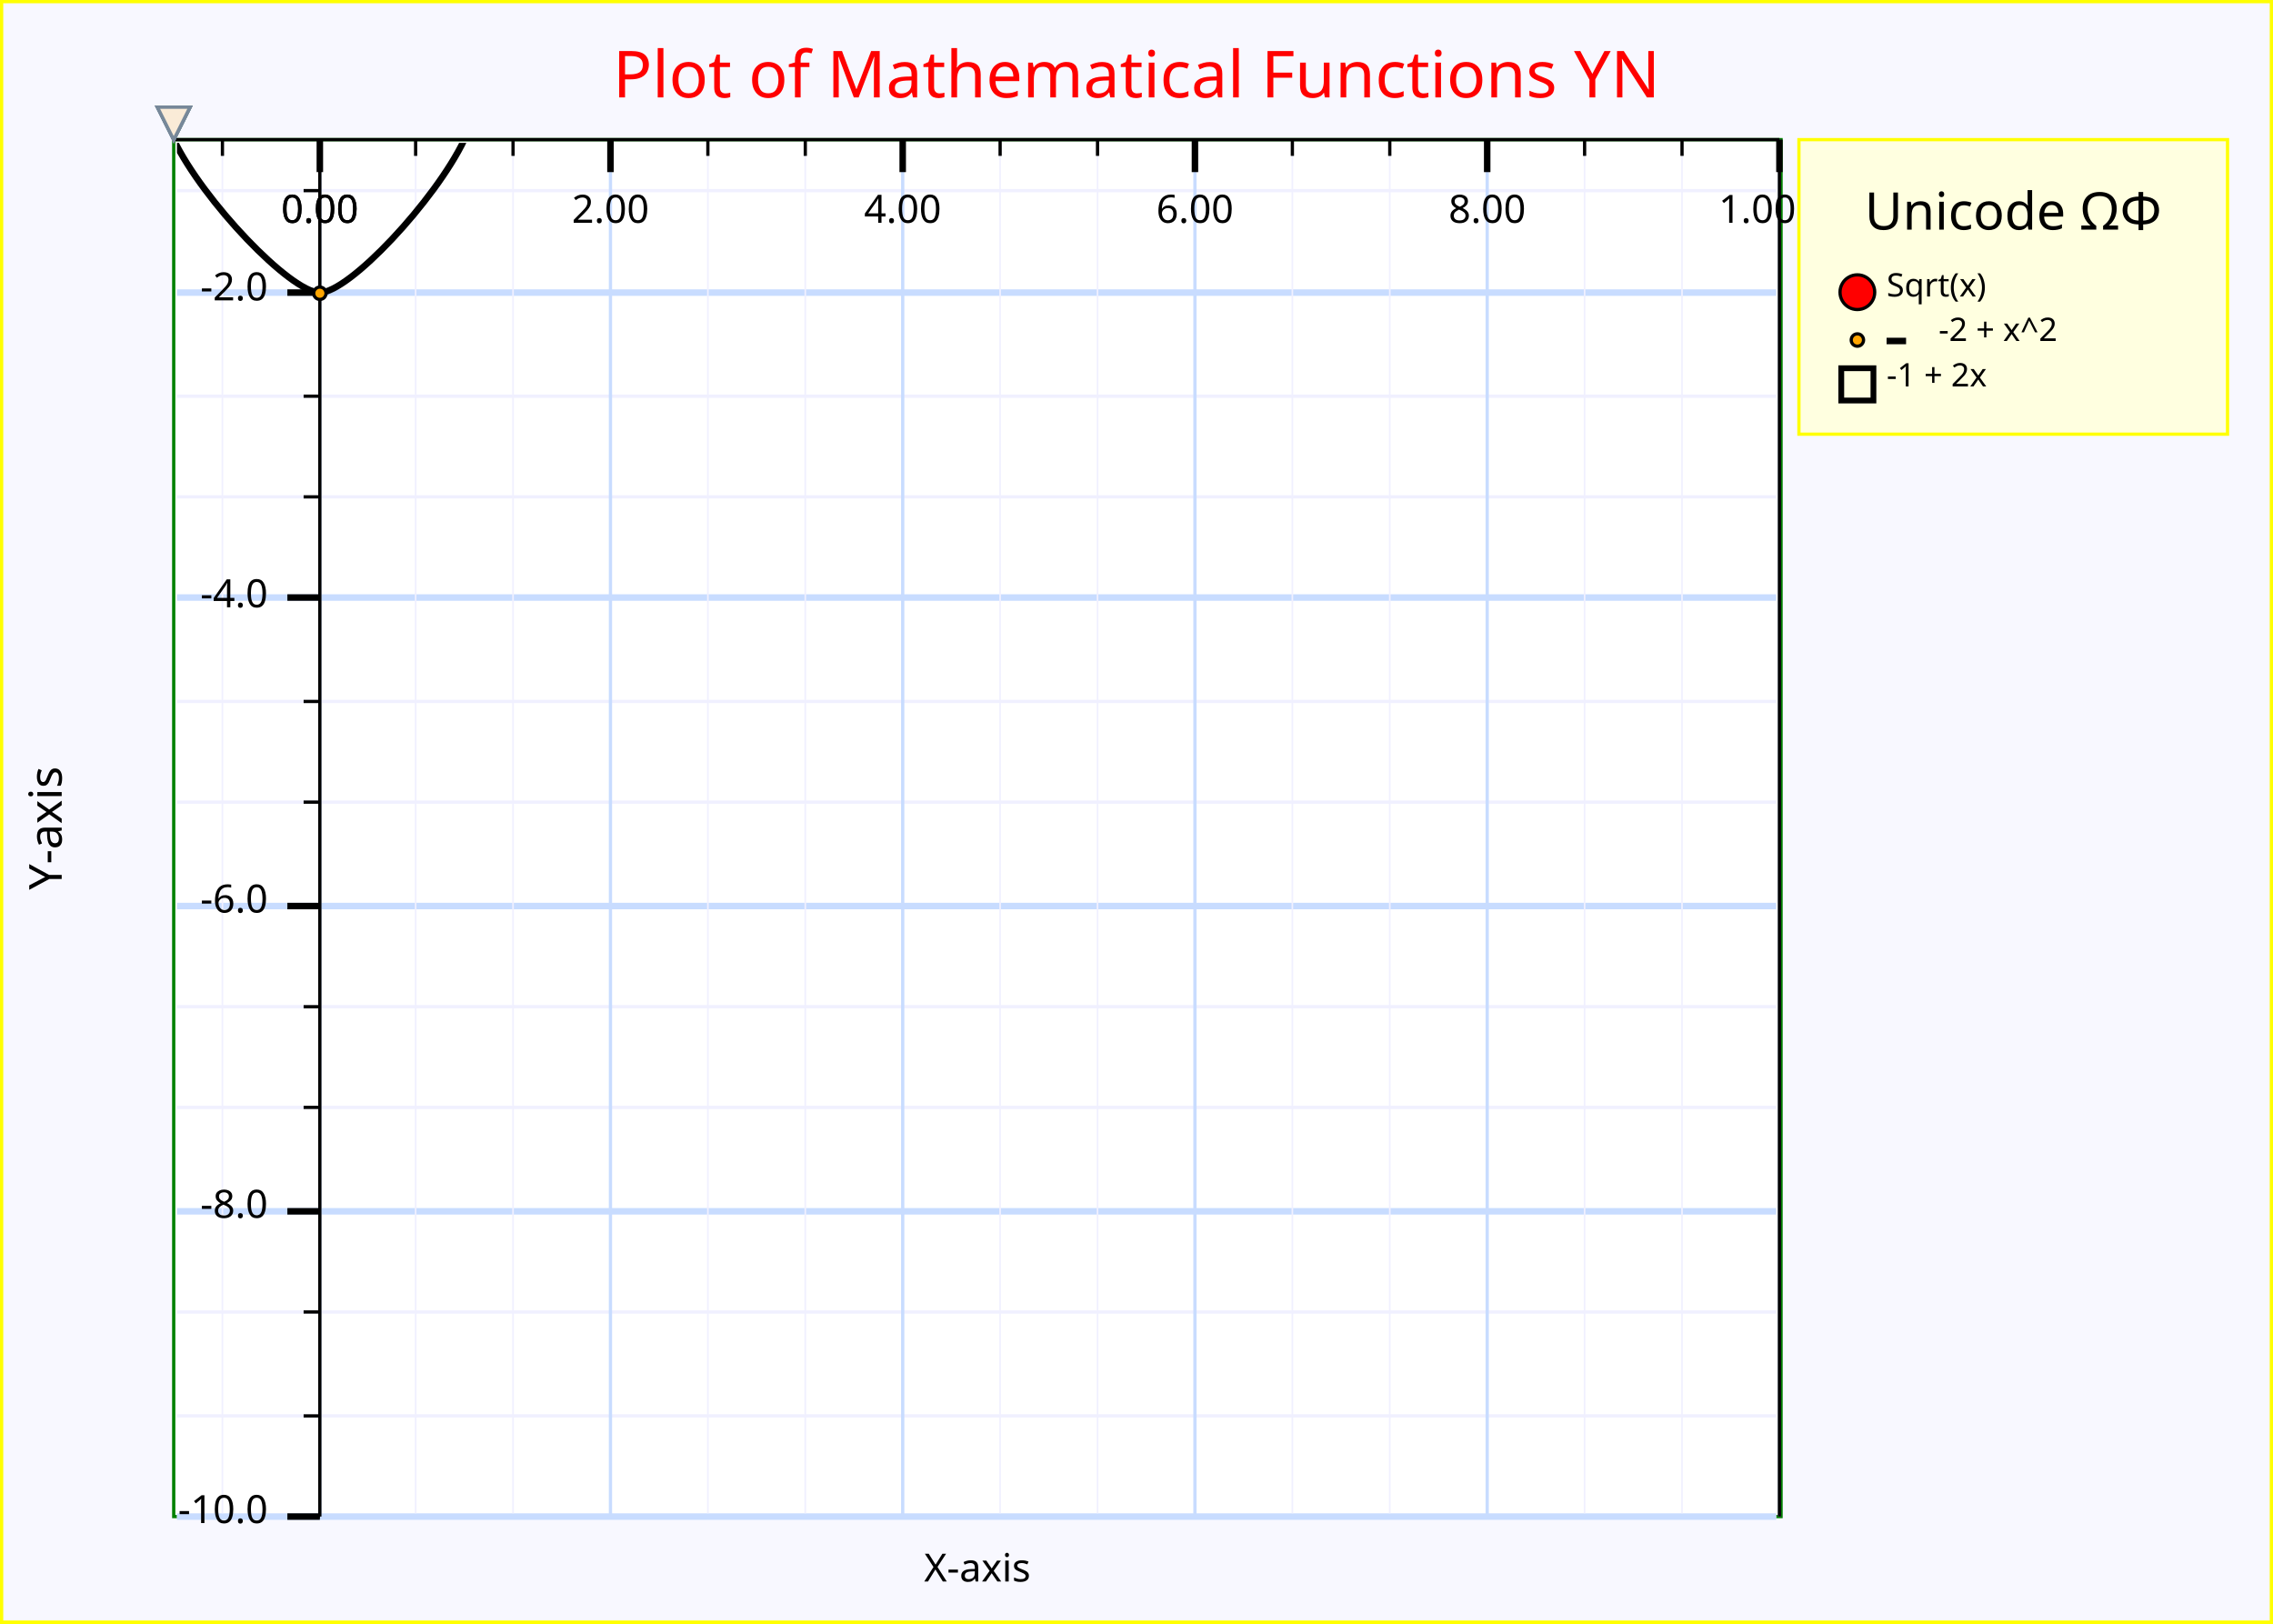
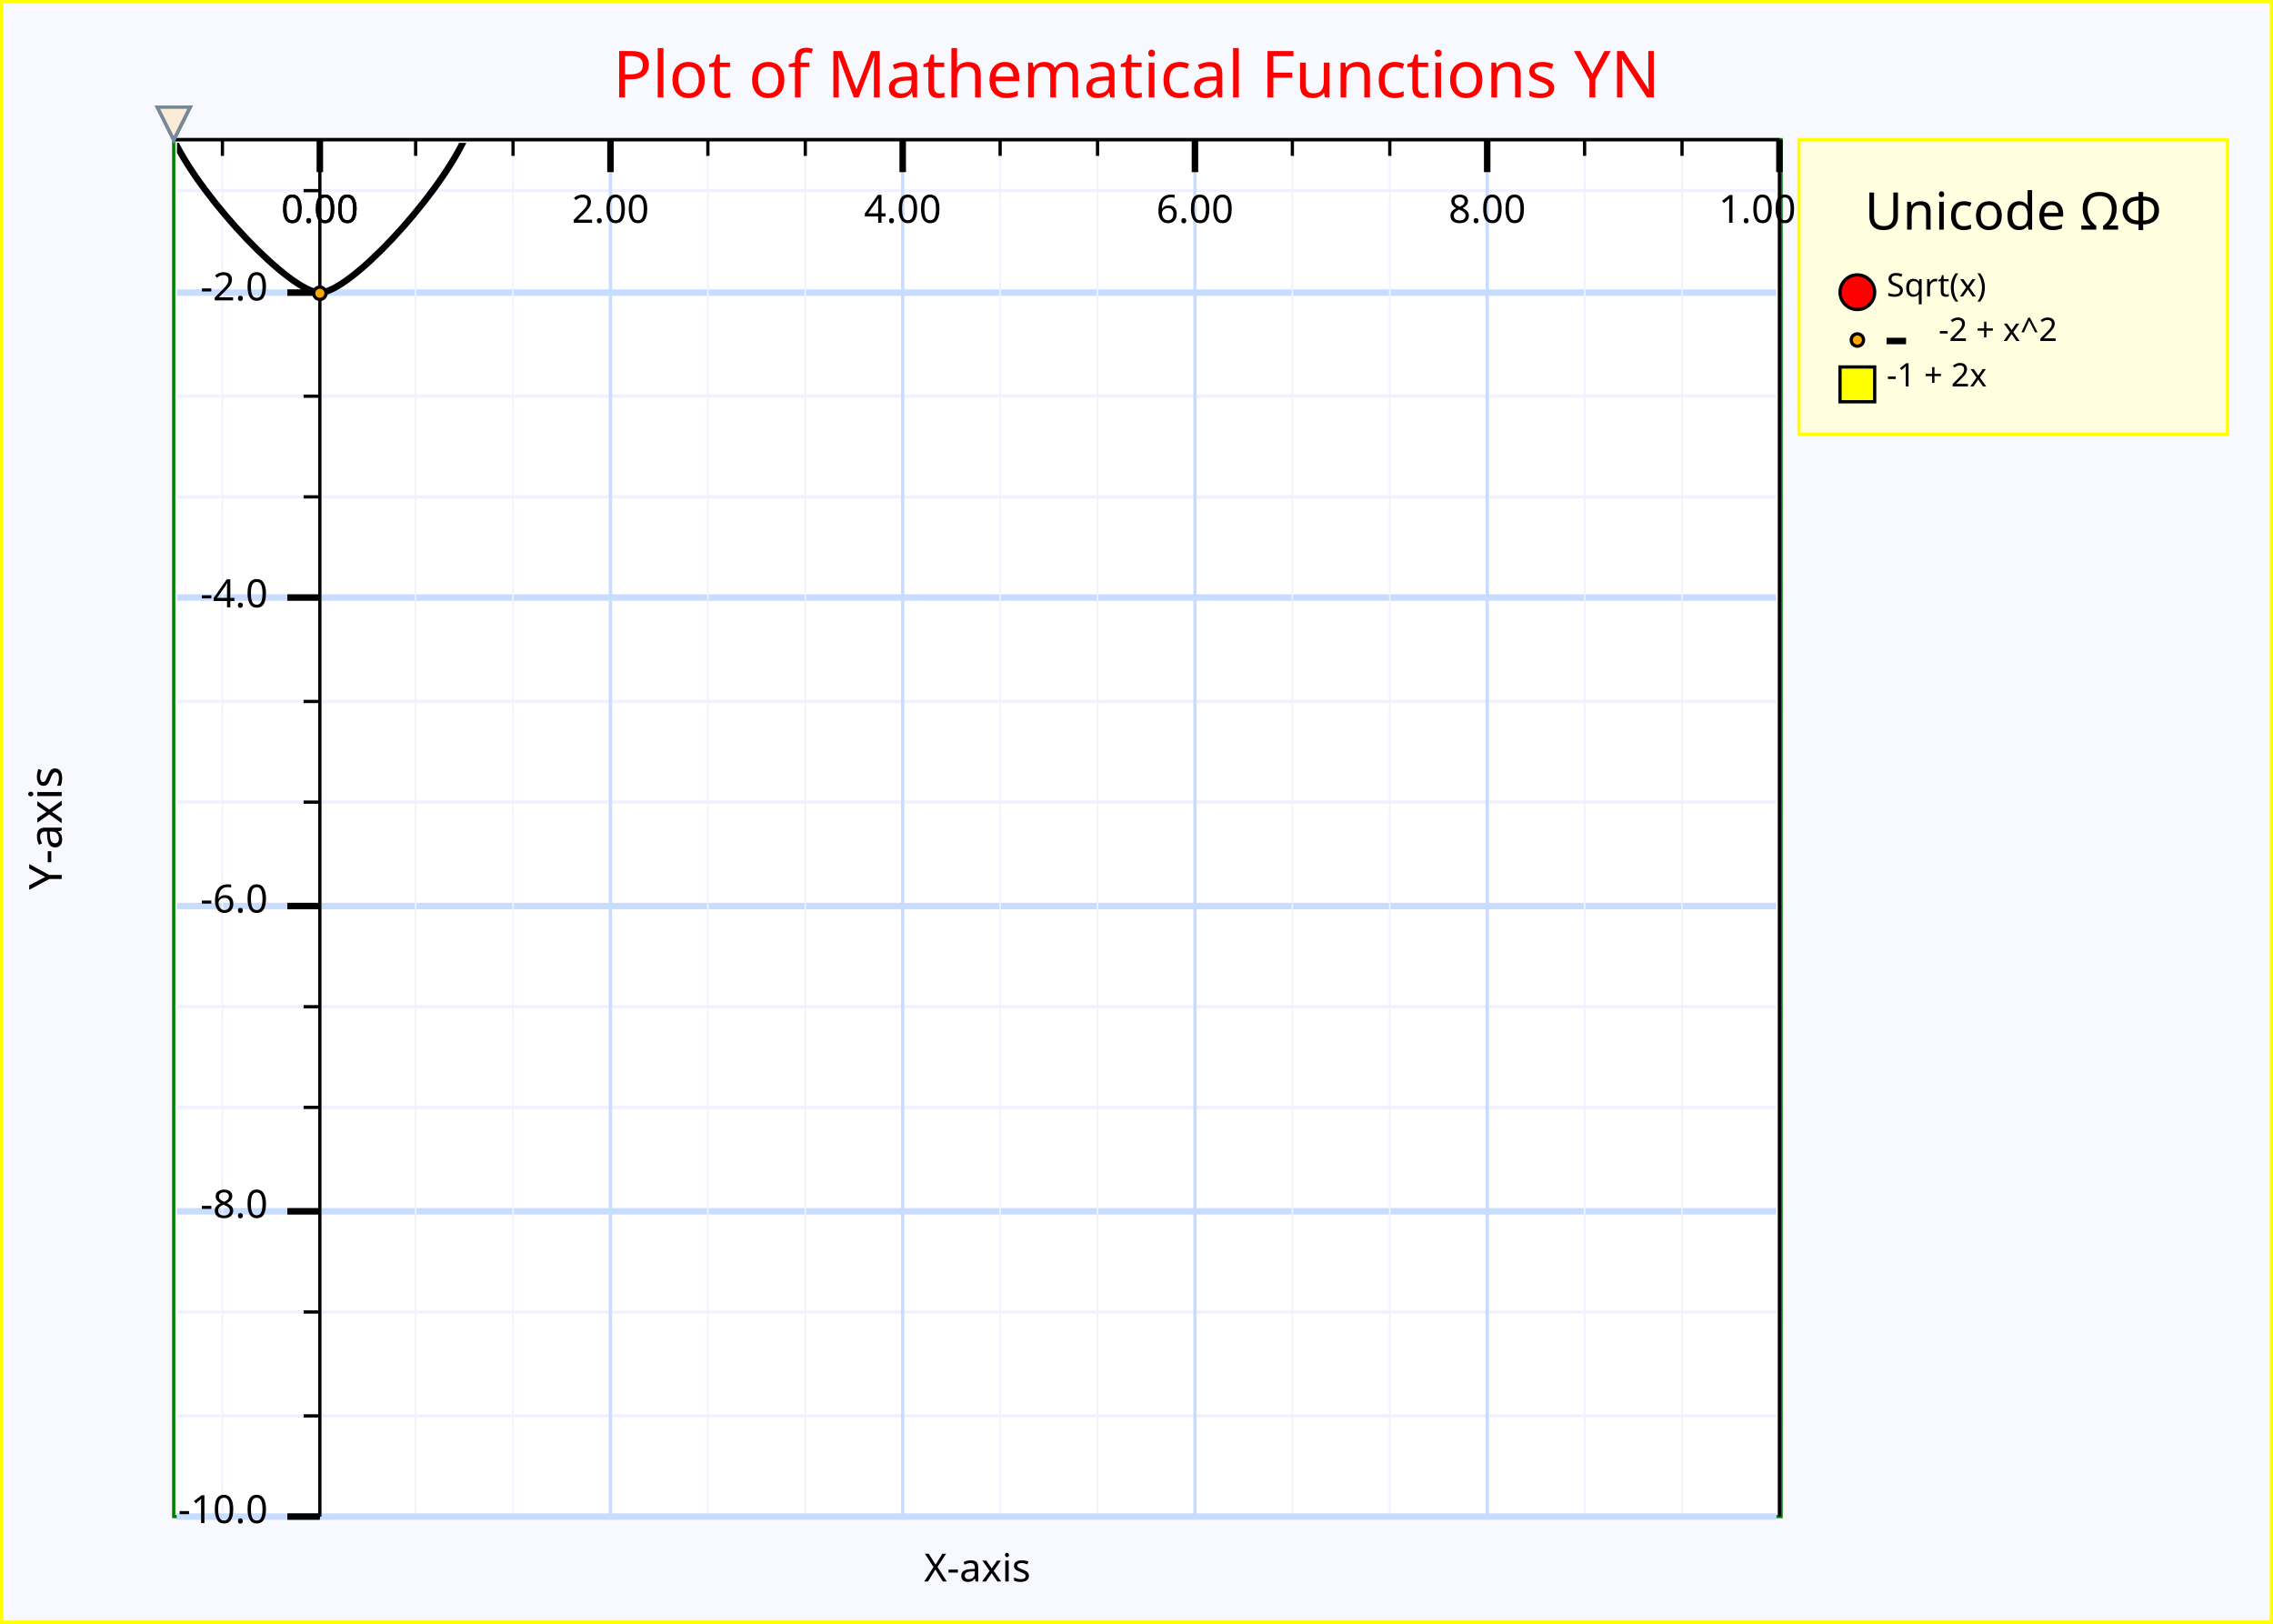
<svg xmlns="http://www.w3.org/2000/svg" width="700" height="500" version="1.1">
  <clipPath id="plot_window">
    <rect x="54.5" y="44" width="493" height="422" />
  </clipPath>
  <g id="imageBackground" stroke="rgb(255,255,0)" fill="rgb(248,248,255)" stroke-width="2">
    <rect x="0" y="0" width="700" height="500" />
  </g>
  <g id="plotBackground" stroke="rgb(0,128,0)" fill="rgb(255,255,255)" stroke-width="1">
    <rect x="53.5" y="43" width="495" height="424" />
  </g>
  <g id="yMinorGrid" stroke="rgb(240,240,255)" stroke-width="1">
    <path d="M54.5,58.7 L547,58.7  M54.5,90.1 L547,90.1  M54.5,122 L547,122  M54.5,153 L547,153  M54.5,184 L547,184  M54.5,184 L547,184  M54.5,216 L547,216  M54.5,247 L547,247  M54.5,279 L547,279  M54.5,310 L547,310  M54.5,341 L547,341  M54.5,373 L547,373  M54.5,404 L547,404  M54.5,436 L547,436  M54.5,467 L547,467  M54.5,467 L547,467  " fill="none" />
  </g>
  <g id="yMajorGrid" stroke="rgb(200,220,255)" stroke-width="2">
    <path d="M54.5,90.1 L547,90.1  M54.5,184 L547,184  M54.5,279 L547,279  M54.5,373 L547,373  M54.5,467 L547,467  " fill="none" />
  </g>
  <g id="xMinorGrid" stroke="rgb(240,240,255)" stroke-width="0.5">
    <path d="M128,44 L128,466  M158,44 L158,466  M218,44 L218,466  M248,44 L248,466  M308,44 L308,466  M338,44 L338,466  M398,44 L398,466  M428,44 L428,466  M488,44 L488,466  M518,44 L518,466  M68.5,44 L68.5,466  " fill="none" />
  </g>
  <g id="xMajorGrid" stroke="rgb(200,220,255)" stroke-width="1">
    <path d="M98.5,43 L98.5,467  M188,43 L188,467  M278,43 L278,467  M368,43 L368,467  M458,43 L458,467  M548,43 L548,467  M98.5,43 L98.5,467  " fill="none" />
  </g>
  <g id="yAxis" stroke="rgb(0,0,0)" stroke-width="1">
    <line x1="98.5" y1="43" x2="98.5" y2="467" />
    <line x1="548" y1="43" x2="548" y2="467" />
  </g>
  <g id="xAxis" stroke="rgb(0,0,0)" stroke-width="1">
    <line x1="53.5" y1="43" x2="548" y2="43" />
  </g>
  <g id="yMinorTicks" stroke="rgb(0,0,0)" stroke-width="1">
    <path d="M93.5,58.7 L98.5,58.7  M93.5,90.1 L98.5,90.1  M93.5,122 L98.5,122  M93.5,153 L98.5,153  M93.5,184 L98.5,184  M93.5,184 L98.5,184  M93.5,216 L98.5,216  M93.5,247 L98.5,247  M93.5,279 L98.5,279  M93.5,310 L98.5,310  M93.5,341 L98.5,341  M93.5,373 L98.5,373  M93.5,404 L98.5,404  M93.5,436 L98.5,436  M93.5,467 L98.5,467  M93.5,467 L98.5,467  " fill="none" />
  </g>
  <g id="xMinorTicks" stroke="rgb(0,0,0)" stroke-width="1">
    <path d="M128,43 L128,48  M158,43 L158,48  M218,43 L218,48  M248,43 L248,48  M308,43 L308,48  M338,43 L338,48  M398,43 L398,48  M428,43 L428,48  M488,43 L488,48  M518,43 L518,48  M68.5,43 L68.5,48  " fill="none" />
  </g>
  <g id="yMajorTicks" stroke="rgb(0,0,0)" stroke-width="2">
    <path d="M88.5,90.1 L98.5,90.1  M88.5,184 L98.5,184  M88.5,279 L98.5,279  M88.5,373 L98.5,373  M88.5,467 L98.5,467  " fill="none" />
  </g>
  <g id="xMajorTicks" stroke="rgb(0,0,0)" stroke-width="2">
    <path d="M98.5,43 L98.5,53  M188,43 L188,53  M278,43 L278,53  M368,43 L368,53  M458,43 L458,53  M548,43 L548,53  M98.5,43 L98.5,53  " fill="none" />
  </g>
  <g id="xTicksValues">
    <text x="98.5" y="68.6" text-anchor="middle" font-size="12" font-family="Lucida Sans Unicode">0.00	</text>
    <text x="188" y="68.6" text-anchor="middle" font-size="12" font-family="Lucida Sans Unicode">2.00	</text>
    <text x="278" y="68.6" text-anchor="middle" font-size="12" font-family="Lucida Sans Unicode">4.00	</text>
    <text x="368" y="68.6" text-anchor="middle" font-size="12" font-family="Lucida Sans Unicode">6.00	</text>
    <text x="458" y="68.6" text-anchor="middle" font-size="12" font-family="Lucida Sans Unicode">8.00	</text>
    <text x="548" y="68.6" text-anchor="middle" font-size="12" font-family="Lucida Sans Unicode">1.00e1	</text>
    <text x="98.5" y="68.6" text-anchor="middle" font-size="12" font-family="Lucida Sans Unicode">0.00	</text>
  </g>
  <g id="yTicksValues">
    <text x="82.5" y="92.5" text-anchor="end" font-size="12" font-family="Lucida Sans Unicode">-2.0	</text>
    <text x="82.5" y="187" text-anchor="end" font-size="12" font-family="Lucida Sans Unicode">-4.0	</text>
    <text x="82.5" y="281" text-anchor="end" font-size="12" font-family="Lucida Sans Unicode">-6.0	</text>
    <text x="82.5" y="375" text-anchor="end" font-size="12" font-family="Lucida Sans Unicode">-8.0	</text>
    <text x="82.5" y="469" text-anchor="end" font-size="12" font-family="Lucida Sans Unicode">-10.0	</text>
  </g>
  <g id="yLabel">
    <text x="19" y="255" text-anchor="middle" transform="rotate(-90 19 255)" font-size="14" font-family="Lucida Sans Unicode">Y-axis	</text>
  </g>
  <g id="xLabel">
    <text x="301" y="487" text-anchor="middle" font-size="12" font-family="Lucida Sans Unicode">X-axis	</text>
  </g>
  <g id="plotLines" stroke-width="2">
    <g clip-path="url(#plot_window)" stroke="rgb(0,0,0)" stroke-width="2">
      <path d="M-351,-4.62e+03 S-315,-3.9e+03 -306,-3.73e+03 S-270,-3.08e+03 -261,-2.93e+03 S-225,-2.35e+03 -216,-2.22e+03 S-180,-1.72e+03 -171,-1.61e+03 S-135,-1.18e+03 -126,-1.09e+03 S-90.4,-739 -81.5,-664 S-45.5,-390 -36.5,-334 S-0.48,-136 8.52,-98.3 S44.5,24.2 53.5,43 S89.5,90.1 98.5,90.1 S134,61.8 143,43 S179,-60.6 188,-98.3 S224,-277 233,-334 S269,-588 278,-664 S314,-993 323,-1.09e+03 S359,-1.49e+03 368,-1.61e+03 S404,-2.09e+03 413,-2.22e+03 S449,-2.77e+03 458,-2.93e+03 S494,-3.56e+03 503,-3.73e+03 S548,-4.71e+03 548,-4.62e+03 " fill="none" />
    </g>
  </g>
  <g id="plotPoints" clip-path="url(#plot_window)">
    <g stroke="rgb(0,0,0)" fill="rgb(255,165,0)">
      <text x="98.5" y="91.6" text-anchor="middle" font-size="5" font-family="Lucida Sans Unicode">●	</text>
    </g>
  </g>
  <g id="limitPoints" stroke="rgb(119,136,153)" fill="rgb(250,235,215)">
    <polygon points=" 48.5,33 58.5,33 53.5,43" />
    <polygon points=" 48.5,33 58.5,33 53.5,43" />
    <polygon points=" 48.5,33 58.5,33 53.5,43" />
    <polygon points=" 48.5,33 58.5,33 53.5,43" />
    <polygon points=" 48.5,33 58.5,33 53.5,43" />
    <polygon points=" 48.5,33 58.5,33 53.5,43" />
    <polygon points=" 48.5,33 58.5,33 53.5,43" />
    <polygon points=" 48.5,33 58.5,33 53.5,43" />
    <polygon points=" 48.5,33 58.5,33 53.5,43" />
    <polygon points=" 48.5,33 58.5,33 53.5,43" />
  </g>
  <g id="legendBackground" stroke="rgb(255,255,0)" fill="rgb(255,255,224)" stroke-width="1">
    <rect x="554" y="43" width="132" height="90.7" />
  </g>
  <g id="legendPoints">
    <g stroke="rgb(0,0,0)" fill="rgb(255,0,0)">
      <text x="572" y="93.6" text-anchor="middle" font-size="14" font-family="Lucida Sans Unicode">●	</text>
    </g>
    <g stroke="rgb(0,0,0)" fill="rgb(255,165,0)">
      <text x="572" y="106" text-anchor="middle" font-size="5" font-family="Lucida Sans Unicode">●	</text>
    </g>
    <g stroke="rgb(0,0,0)" fill="rgb(255,255,0)">
-       <text x="572" y="122" text-anchor="middle" font-size="14" font-family="Lucida Sans Unicode">□	</text>
+       <text x="572" y="122" text-anchor="middle" font-size="14" font-family="Lucida Sans Unicode">■	</text>
    </g>
  </g>
  <g id="legendLines">
    <g stroke="rgb(0,0,0)" stroke-width="2">
      <line x1="581" y1="105" x2="587" y2="105" />
    </g>
  </g>
  <g id="legendText">
    <text x="620" y="70.7" text-anchor="middle" font-size="16" font-family="Lucida Sans Unicode" font-weight="normal" textLength="104">Unicode ΩΦ	</text>
    <text x="581" y="91.3" font-size="10" font-family="Lucida Sans Unicode" font-weight="normal" textLength="43.2">Sqrt(x)	</text>
    <text x="597" y="105" font-size="10" font-family="Lucida Sans Unicode" font-weight="normal" textLength="48">-2 + x^2	</text>
    <text x="581" y="119" font-size="10" font-family="Lucida Sans Unicode" font-weight="normal" textLength="42">-1 + 2x	</text>
  </g>
  <g id="title" fill="rgb(255,0,0)">
    <text x="350" y="30" text-anchor="middle" font-size="20" font-family="Lucida Sans Unicode" font-weight="normal">Plot of Mathematical Functions YN	</text>
  </g>
  <g id="plotXValues">
</g>
  <g id="plotYValues">
</g>
</svg>
